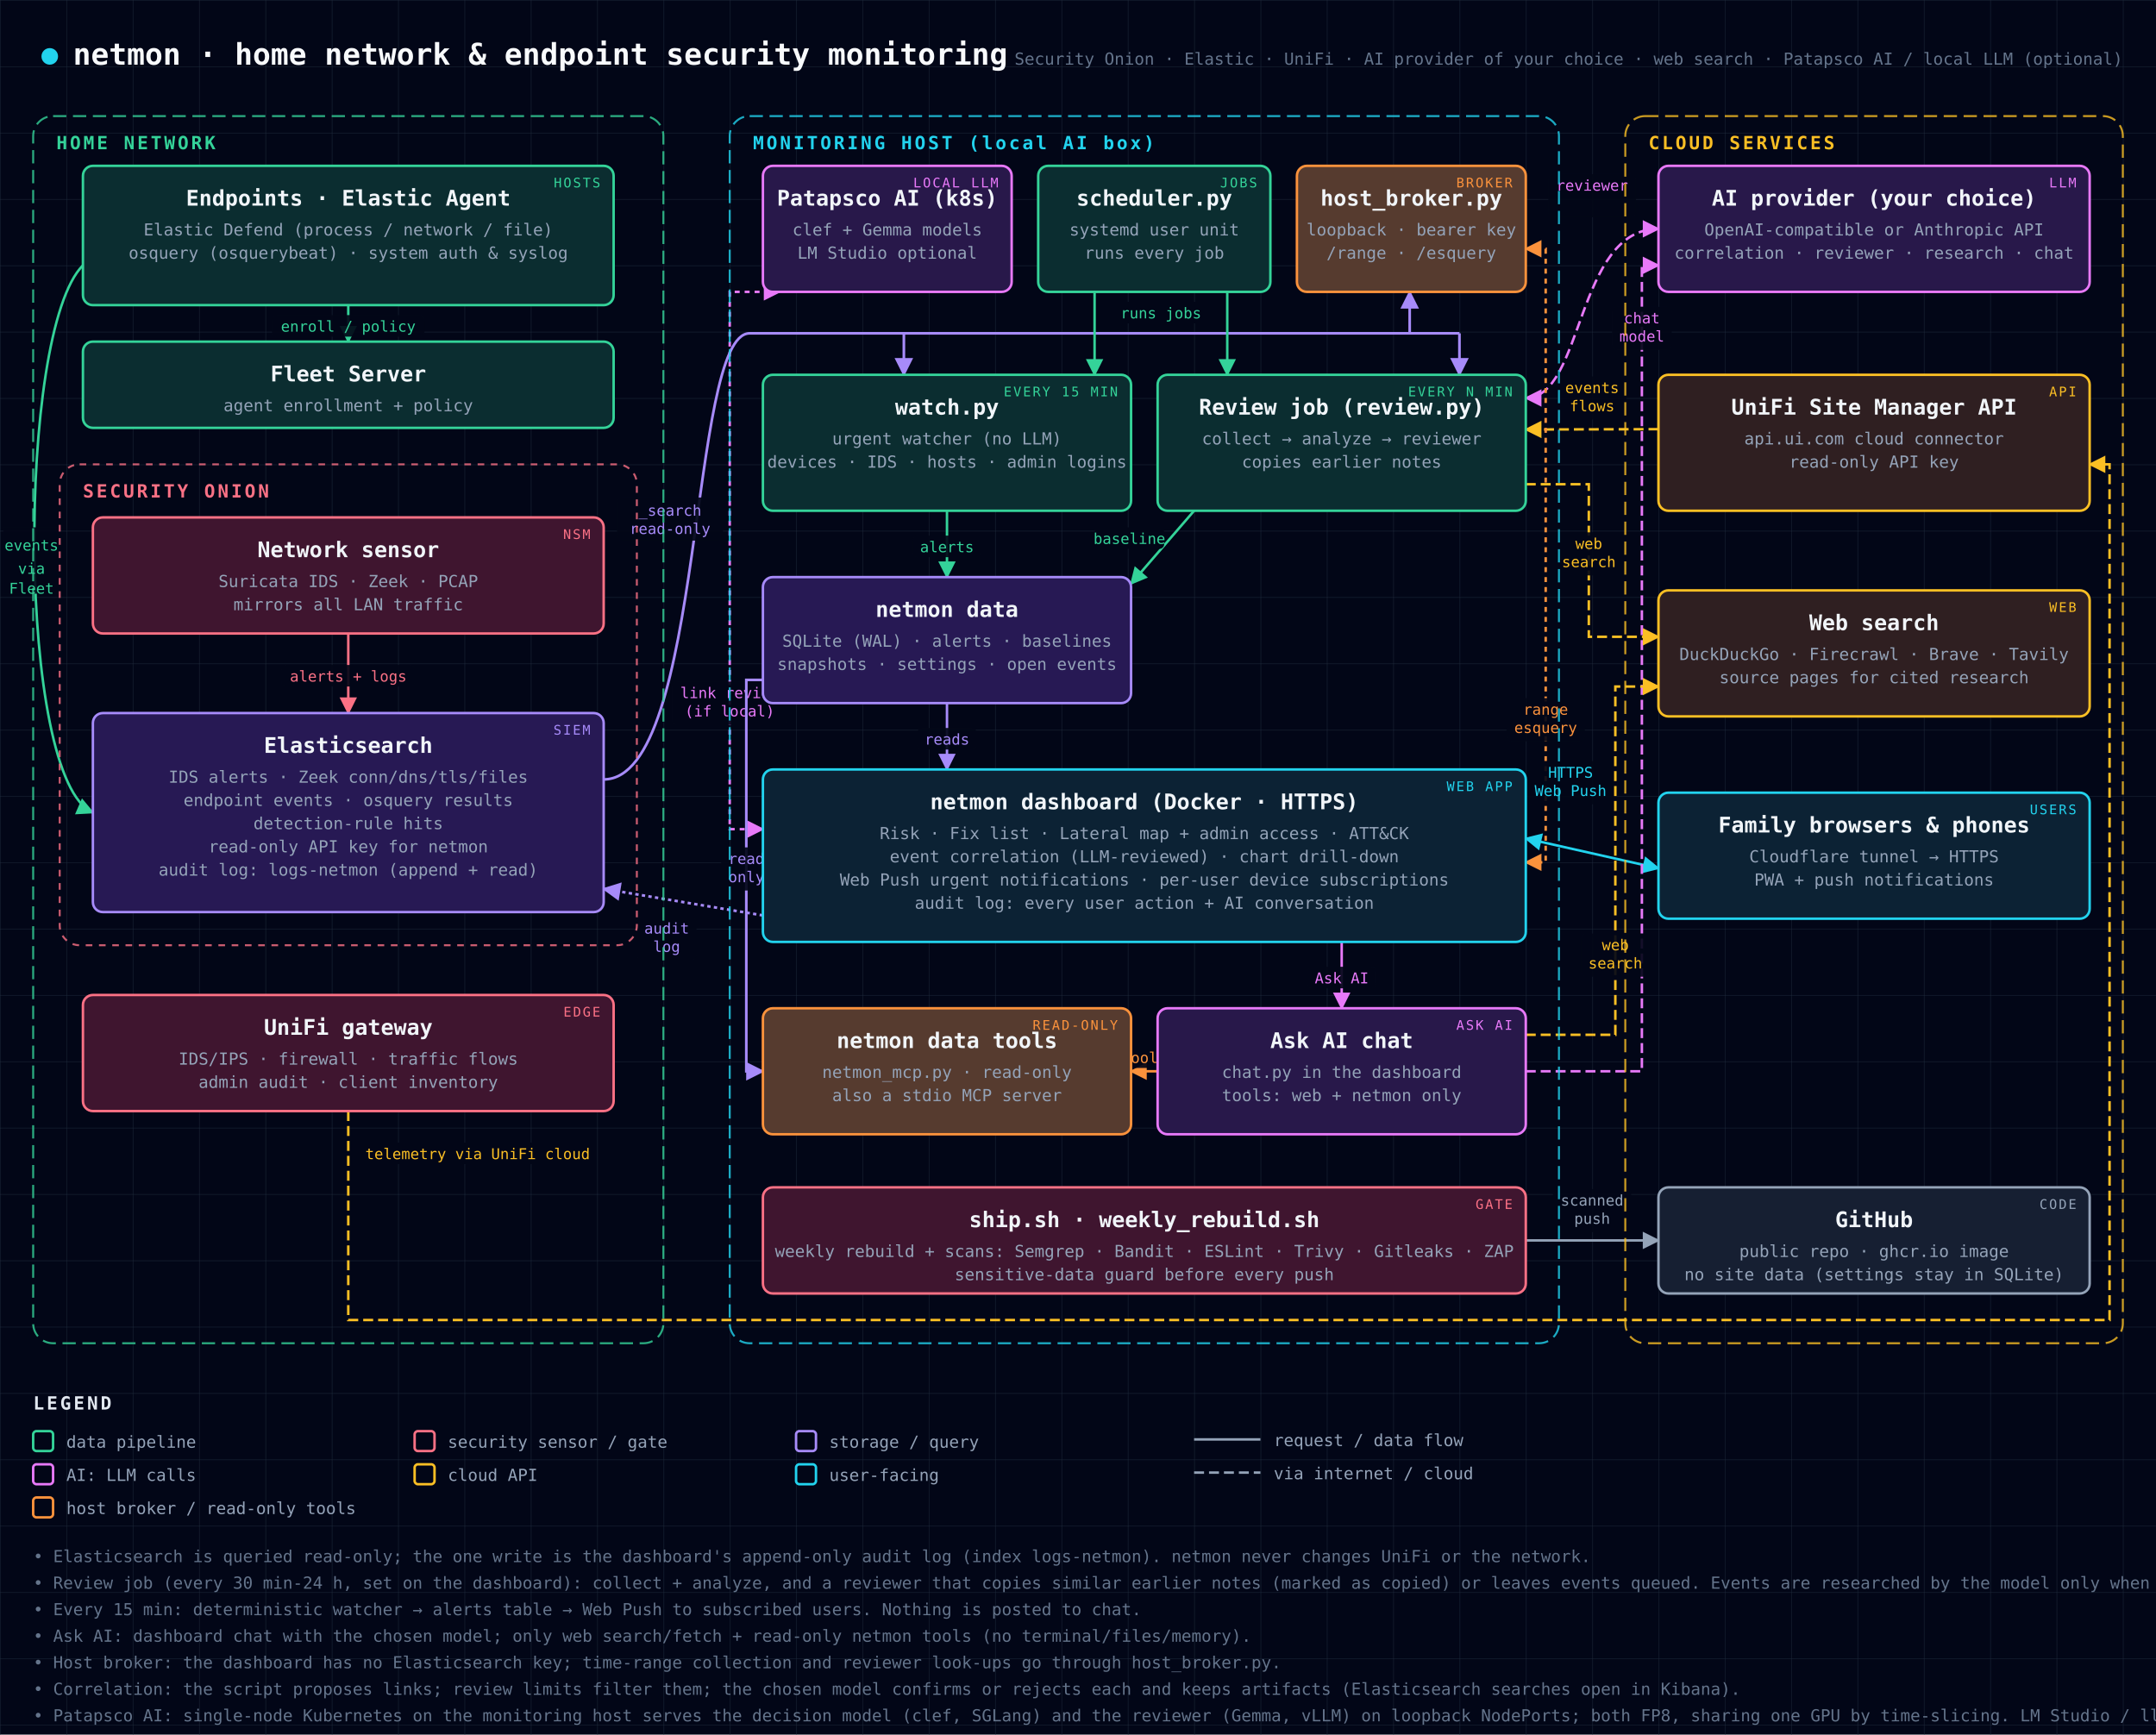
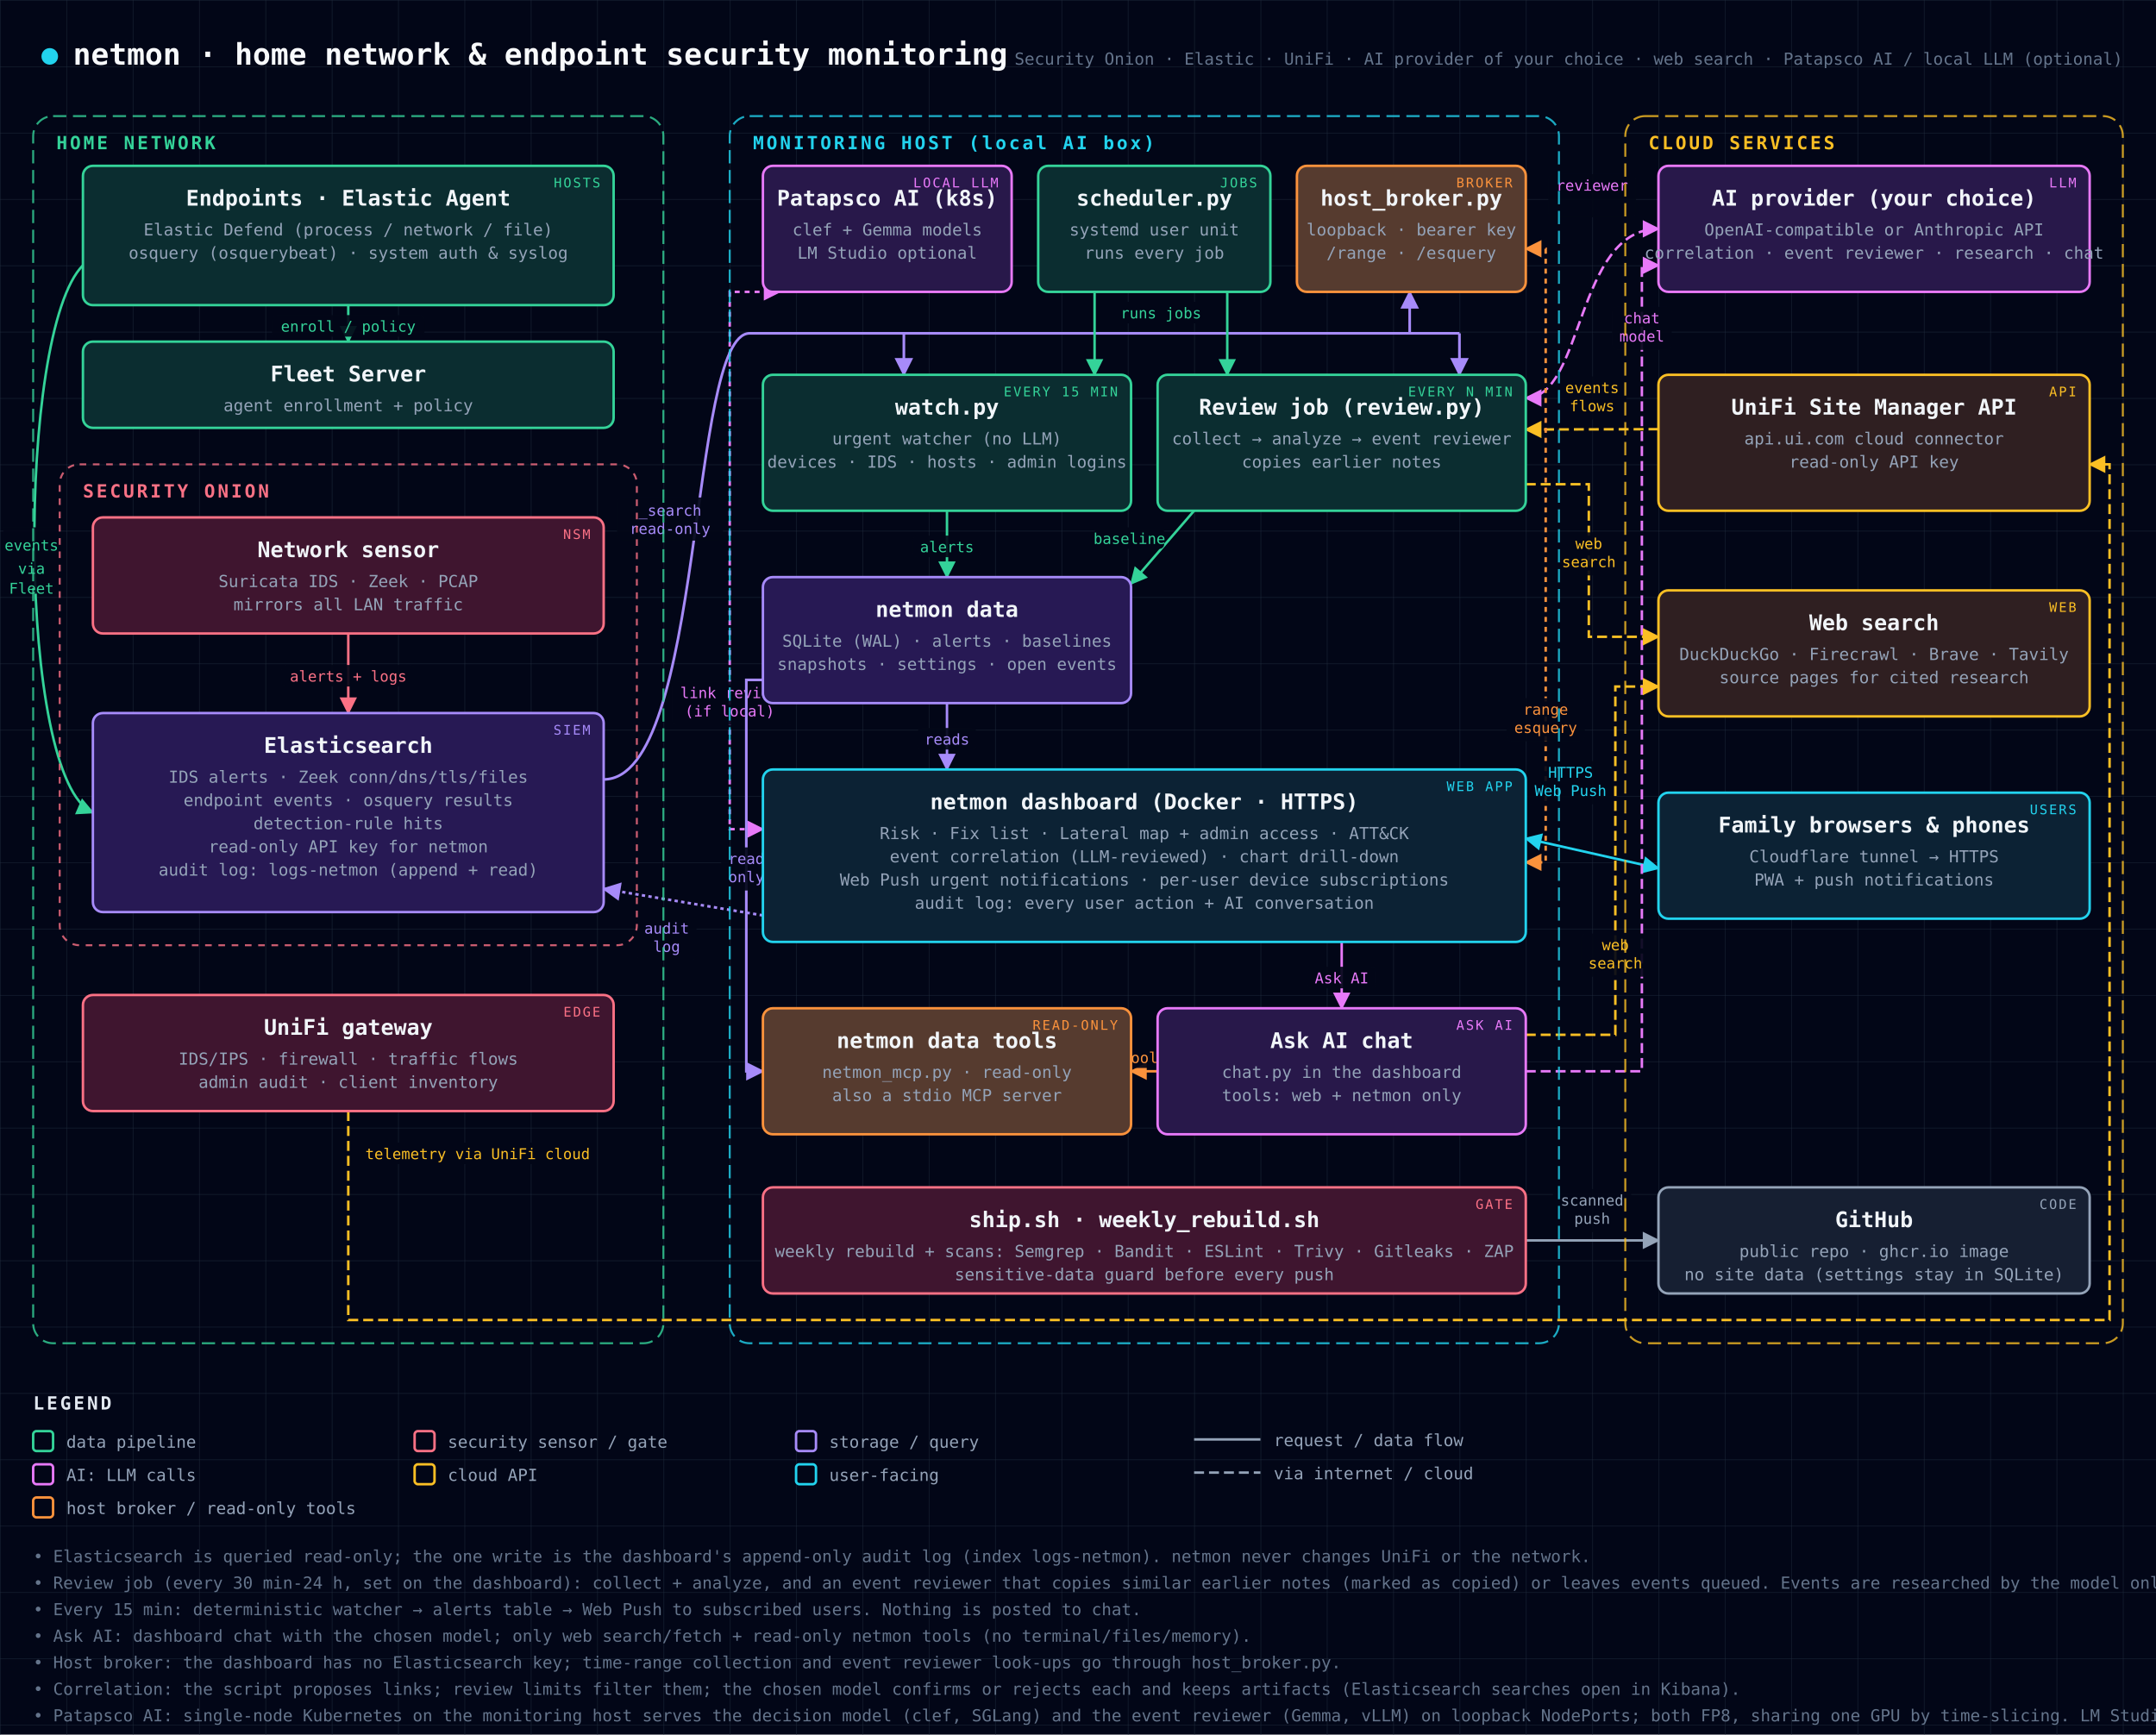
<svg xmlns="http://www.w3.org/2000/svg" viewBox="0 0 1300 1046" width="1300" height="1046" font-family="JetBrains Mono, ui-monospace, SFMono-Regular, Menlo, Consolas, monospace">
  <defs>
    <pattern id="grid" width="40" height="40" patternUnits="userSpaceOnUse">
      <path d="M 40 0 L 0 0 0 40" fill="none" stroke="#1e293b" stroke-width="0.5" />
    </pattern>
    <marker id="ah-22d3ee" viewBox="0 0 10 10" refX="9" refY="5" markerWidth="7" markerHeight="7" orient="auto-start-reverse">
      <path d="M0,0 L10,5 L0,10 z" fill="#22d3ee" />
    </marker>
    <marker id="ah-34d399" viewBox="0 0 10 10" refX="9" refY="5" markerWidth="7" markerHeight="7" orient="auto-start-reverse">
      <path d="M0,0 L10,5 L0,10 z" fill="#34d399" />
    </marker>
    <marker id="ah-64748b" viewBox="0 0 10 10" refX="9" refY="5" markerWidth="7" markerHeight="7" orient="auto-start-reverse">
      <path d="M0,0 L10,5 L0,10 z" fill="#64748b" />
    </marker>
    <marker id="ah-94a3b8" viewBox="0 0 10 10" refX="9" refY="5" markerWidth="7" markerHeight="7" orient="auto-start-reverse">
      <path d="M0,0 L10,5 L0,10 z" fill="#94a3b8" />
    </marker>
    <marker id="ah-a78bfa" viewBox="0 0 10 10" refX="9" refY="5" markerWidth="7" markerHeight="7" orient="auto-start-reverse">
      <path d="M0,0 L10,5 L0,10 z" fill="#a78bfa" />
    </marker>
    <marker id="ah-e879f9" viewBox="0 0 10 10" refX="9" refY="5" markerWidth="7" markerHeight="7" orient="auto-start-reverse">
      <path d="M0,0 L10,5 L0,10 z" fill="#e879f9" />
    </marker>
    <marker id="ah-fb7185" viewBox="0 0 10 10" refX="9" refY="5" markerWidth="7" markerHeight="7" orient="auto-start-reverse">
      <path d="M0,0 L10,5 L0,10 z" fill="#fb7185" />
    </marker>
    <marker id="ah-fb923c" viewBox="0 0 10 10" refX="9" refY="5" markerWidth="7" markerHeight="7" orient="auto-start-reverse">
      <path d="M0,0 L10,5 L0,10 z" fill="#fb923c" />
    </marker>
    <marker id="ah-fbbf24" viewBox="0 0 10 10" refX="9" refY="5" markerWidth="7" markerHeight="7" orient="auto-start-reverse">
      <path d="M0,0 L10,5 L0,10 z" fill="#fbbf24" />
    </marker>
  </defs>
  <rect width="1300" height="1046" fill="#020617" />
  <rect width="1300" height="1046" fill="url(#grid)" />
  <circle cx="30" cy="34" r="5" fill="#22d3ee" />
  <text x="44" y="39" fill="#f8fafc" font-size="18" font-weight="700">netmon · home network &amp; endpoint security monitoring</text>
  <text x="1280" y="39" text-anchor="end" fill="#64748b" font-size="10">Security Onion · Elastic · UniFi · AI provider of your choice · web search · Patapsco AI / local LLM (optional)</text>
  <path d="M210.0,184 L210.0,206" fill="none" stroke="#34d399" stroke-width="1.5" marker-end="url(#ah-34d399)" />
  <rect x="164.0" y="190.0" width="92.0" height="13" rx="3" fill="#020617" opacity="0.92" />
  <text x="210.0" y="200.0" text-anchor="middle" fill="#34d399" font-size="9">enroll / policy</text>
  <path d="M50,160 C10,200 10,470 56,490" fill="none" stroke="#34d399" stroke-width="1.5" marker-end="url(#ah-34d399)" />
  <rect x="2" y="318" width="34" height="40" fill="#020617" opacity="0.9" />
  <text x="19" y="332" text-anchor="middle" fill="#34d399" font-size="9">events</text>
  <text x="19" y="346" text-anchor="middle" fill="#34d399" font-size="9">via</text>
  <text x="19" y="358" text-anchor="middle" fill="#34d399" font-size="9">Fleet</text>
  <path d="M210.0,382 L210.0,430" fill="none" stroke="#fb7185" stroke-width="1.5" marker-end="url(#ah-fb7185)" />
  <rect x="169.6" y="401.0" width="80.8" height="13" rx="3" fill="#020617" opacity="0.92" />
  <text x="210.0" y="411.0" text-anchor="middle" fill="#fb7185" font-size="9">alerts + logs</text>
  <path d="M364,470 C425,470 415,201 452,201 L880,201" fill="none" stroke="#a78bfa" stroke-width="1.6" />
  <path d="M545,201 L545,226" fill="none" stroke="#a78bfa" stroke-width="1.6" marker-end="url(#ah-a78bfa)" />
  <path d="M880,201 L880,226" fill="none" stroke="#a78bfa" stroke-width="1.6" marker-end="url(#ah-a78bfa)" />
  <rect x="372" y="300" width="64" height="26" rx="3" fill="#020617" opacity="0.92" />
  <text x="404" y="311" text-anchor="middle" fill="#a78bfa" font-size="9">_search</text>
  <text x="404" y="322" text-anchor="middle" fill="#a78bfa" font-size="9">read-only</text>
  <path d="M210,670 L210,796 L1272,796 L1272,280 L1260,280" fill="none" stroke="#fbbf24" stroke-width="1.5" stroke-dasharray="6,3" marker-end="url(#ah-fbbf24)" />
  <rect x="222" y="689" width="132" height="13" rx="3" fill="#020617" />
  <text x="288" y="699" text-anchor="middle" fill="#fbbf24" font-size="9">telemetry via UniFi cloud</text>
  <path d="M1000,258.8 L920,259" fill="none" stroke="#fbbf24" stroke-width="1.5" marker-end="url(#ah-fbbf24)" stroke-dasharray="6,3" />
  <rect x="939.2" y="227" width="41.6" height="26" rx="3" fill="#020617" opacity="0.92" />
  <text x="960" y="237" text-anchor="middle" fill="#fbbf24" font-size="9">events</text>
  <text x="960" y="248" text-anchor="middle" fill="#fbbf24" font-size="9">flows</text>
  <path d="M920,240 C955,240 950,138 1000,138" fill="none" stroke="#e879f9" stroke-width="1.5" stroke-dasharray="6,3" marker-start="url(#ah-e879f9)" marker-end="url(#ah-e879f9)" />
  <rect x="933.6" y="105" width="52.8" height="26" rx="3" fill="#020617" opacity="0.92" />
  <text x="960" y="115" text-anchor="middle" fill="#e879f9" font-size="9">reviewer</text>
  <text x="960" y="126" text-anchor="middle" fill="#e879f9" font-size="9" />
  <path d="M660,176 L660,226" fill="none" stroke="#34d399" stroke-width="1.5" marker-end="url(#ah-34d399)" />
  <path d="M740,176 L740,226" fill="none" stroke="#34d399" stroke-width="1.5" marker-end="url(#ah-34d399)" />
  <rect x="671" y="182" width="58" height="13" rx="3" fill="#020617" />
  <text x="700" y="192" text-anchor="middle" fill="#34d399" font-size="9">runs jobs</text>
  <path d="M850,201 L850,176" fill="none" stroke="#a78bfa" stroke-width="1.6" marker-end="url(#ah-a78bfa)" />
  <path d="M920,150 L932,150 L932,520 L920,520" fill="none" stroke="#fb923c" stroke-width="1.5" stroke-dasharray="3,3" marker-start="url(#ah-fb923c)" marker-end="url(#ah-fb923c)" />
  <rect x="908.4" y="421" width="47.2" height="26" rx="3" fill="#020617" opacity="0.92" />
  <text x="932" y="431" text-anchor="middle" fill="#fb923c" font-size="9">range</text>
  <text x="932" y="442" text-anchor="middle" fill="#fb923c" font-size="9">esquery</text>
  <path d="M571.0,308 L571.0,348" fill="none" stroke="#34d399" stroke-width="1.5" marker-end="url(#ah-34d399)" />
  <rect x="550.2" y="323.0" width="41.6" height="13" rx="3" fill="#020617" opacity="0.92" />
  <text x="571.0" y="333.0" text-anchor="middle" fill="#34d399" font-size="9">alerts</text>
  <path d="M720,308 L682,352" fill="none" stroke="#34d399" stroke-width="1.5" marker-end="url(#ah-34d399)" />
  <rect x="660" y="318" width="42" height="13" rx="3" fill="#020617" />
  <text x="681" y="328" text-anchor="middle" fill="#34d399" font-size="9">baseline</text>
  <path d="M571.0,424 L571,464" fill="none" stroke="#a78bfa" stroke-width="1.5" marker-end="url(#ah-a78bfa)" />
  <rect x="553.0" y="439.0" width="36.0" height="13" rx="3" fill="#020617" opacity="0.92" />
  <text x="571.0" y="449.0" text-anchor="middle" fill="#a78bfa" font-size="9">reads</text>
  <path d="M920,505.6 L1000,523.6" fill="none" stroke="#22d3ee" stroke-width="1.5" marker-end="url(#ah-22d3ee)" marker-start="url(#ah-22d3ee)" />
  <rect x="920.6" y="459" width="52.8" height="26" rx="3" fill="#020617" opacity="0.92" />
  <text x="947" y="469" text-anchor="middle" fill="#22d3ee" font-size="9">HTTPS</text>
  <text x="947" y="480" text-anchor="middle" fill="#22d3ee" font-size="9">Web Push</text>
  <path d="M920,748.0 L1000,748.0" fill="none" stroke="#94a3b8" stroke-width="1.5" marker-end="url(#ah-94a3b8)" />
  <rect x="936.4" y="717" width="47.2" height="26" rx="3" fill="#020617" opacity="0.92" />
  <text x="960" y="727" text-anchor="middle" fill="#94a3b8" font-size="9">scanned</text>
  <text x="960" y="738" text-anchor="middle" fill="#94a3b8" font-size="9">push</text>
  <path d="M470,176 L440,176 L440,500 L460,500" fill="none" stroke="#e879f9" stroke-width="1.5" stroke-dasharray="3,3" marker-start="url(#ah-e879f9)" marker-end="url(#ah-e879f9)" />
  <rect x="405.2" y="411" width="69.6" height="26" rx="3" fill="#020617" opacity="0.92" />
  <text x="440" y="421" text-anchor="middle" fill="#e879f9" font-size="9">link review</text>
  <text x="440" y="432" text-anchor="middle" fill="#e879f9" font-size="9">(if local)</text>
  <path d="M809,568 L809,608" fill="none" stroke="#e879f9" stroke-width="1.5" marker-end="url(#ah-e879f9)" />
  <rect x="788.2" y="583.0" width="41.6" height="13" rx="3" fill="#020617" opacity="0.92" />
  <text x="809.0" y="593.0" text-anchor="middle" fill="#e879f9" font-size="9">Ask AI</text>
  <path d="M698,646.0 L682,646.0" fill="none" stroke="#fb923c" stroke-width="1.5" marker-end="url(#ah-fb923c)" />
  <rect x="672.0" y="631.0" width="36.0" height="13" rx="3" fill="#020617" opacity="0.92" />
  <text x="690.0" y="641.0" text-anchor="middle" fill="#fb923c" font-size="9">tools</text>
  <path d="M460,410 L450,410 L450,646 L460,646" fill="none" stroke="#a78bfa" stroke-width="1.6" marker-end="url(#ah-a78bfa)" />
  <rect x="434.8" y="511" width="30.4" height="26" rx="3" fill="#020617" opacity="0.92" />
  <text x="450" y="521" text-anchor="middle" fill="#a78bfa" font-size="9">read</text>
  <text x="450" y="532" text-anchor="middle" fill="#a78bfa" font-size="9">only</text>
  <path d="M920,646 L990,646 L990,160 L1000,160" fill="none" stroke="#e879f9" stroke-width="1.5" stroke-dasharray="6,3" marker-end="url(#ah-e879f9)" />
  <rect x="972.0" y="185" width="36.0" height="26" rx="3" fill="#020617" opacity="0.92" />
  <text x="990" y="195" text-anchor="middle" fill="#e879f9" font-size="9">chat</text>
  <text x="990" y="206" text-anchor="middle" fill="#e879f9" font-size="9">model</text>
  <path d="M920,292 L958,292 L958,384 L1000,384" fill="none" stroke="#fbbf24" stroke-width="1.5" stroke-dasharray="6,3" marker-end="url(#ah-fbbf24)" />
  <rect x="937.2" y="321" width="41.6" height="26" rx="3" fill="#020617" opacity="0.92" />
  <text x="958" y="331" text-anchor="middle" fill="#fbbf24" font-size="9">web</text>
  <text x="958" y="342" text-anchor="middle" fill="#fbbf24" font-size="9">search</text>
  <path d="M920,624 L974,624 L974,414 L1000,414" fill="none" stroke="#fbbf24" stroke-width="1.5" stroke-dasharray="6,3" marker-end="url(#ah-fbbf24)" />
  <rect x="953.2" y="563" width="41.6" height="26" rx="3" fill="#020617" opacity="0.92" />
  <text x="974" y="573" text-anchor="middle" fill="#fbbf24" font-size="9">web</text>
  <text x="974" y="584" text-anchor="middle" fill="#fbbf24" font-size="9">search</text>
  <path d="M460,552 L364,536" fill="none" stroke="#a78bfa" stroke-width="1.6" stroke-dasharray="2,2" marker-end="url(#ah-a78bfa)" />
  <rect x="384.0" y="553" width="36.0" height="26" rx="3" fill="#020617" opacity="0.92" />
  <text x="402" y="563" text-anchor="middle" fill="#a78bfa" font-size="9">audit</text>
  <text x="402" y="574" text-anchor="middle" fill="#a78bfa" font-size="9">log</text>
  <rect x="20" y="70" width="380" height="740" rx="12" fill="none" stroke="#34d399" stroke-width="1.2" stroke-dasharray="8,4" opacity="0.8" />
  <text x="34" y="90" fill="#34d399" font-size="11" font-weight="700" letter-spacing="1.5">HOME NETWORK</text>
  <rect x="36" y="280" width="348" height="290" rx="12" fill="none" stroke="#fb7185" stroke-width="1.2" stroke-dasharray="4,4" opacity="0.8" />
  <text x="50" y="300" fill="#fb7185" font-size="11" font-weight="700" letter-spacing="1.5">SECURITY ONION</text>
  <rect x="440" y="70" width="500" height="740" rx="12" fill="none" stroke="#22d3ee" stroke-width="1.2" stroke-dasharray="8,4" opacity="0.8" />
  <text x="454" y="90" fill="#22d3ee" font-size="11" font-weight="700" letter-spacing="1.5">MONITORING HOST (local AI box)</text>
  <rect x="980" y="70" width="300" height="740" rx="12" fill="none" stroke="#fbbf24" stroke-width="1.2" stroke-dasharray="8,4" opacity="0.8" />
  <text x="994" y="90" fill="#fbbf24" font-size="11" font-weight="700" letter-spacing="1.5">CLOUD SERVICES</text>
  <rect x="50" y="100" width="320" height="84" rx="6" fill="#0f172a" />
  <rect x="50" y="100" width="320" height="84" rx="6" fill="rgba(6,78,59,0.4)" stroke="#34d399" stroke-width="1.5" />
  <text x="210.0" y="124" text-anchor="middle" fill="#f1f5f9" font-size="13" font-weight="700">Endpoints · Elastic Agent</text>
  <text x="210.0" y="142" text-anchor="middle" fill="#94a3b8" font-size="10">Elastic Defend (process / network / file)</text>
  <text x="210.0" y="156" text-anchor="middle" fill="#94a3b8" font-size="10">osquery (osquerybeat) · system auth &amp; syslog</text>
  <text x="362" y="113" text-anchor="end" fill="#34d399" font-size="8" letter-spacing="1">HOSTS</text>
  <rect x="50" y="206" width="320" height="52" rx="6" fill="#0f172a" />
  <rect x="50" y="206" width="320" height="52" rx="6" fill="rgba(6,78,59,0.4)" stroke="#34d399" stroke-width="1.5" />
  <text x="210.0" y="230" text-anchor="middle" fill="#f1f5f9" font-size="13" font-weight="700">Fleet Server</text>
  <text x="210.0" y="248" text-anchor="middle" fill="#94a3b8" font-size="10">agent enrollment + policy</text>
  <rect x="56" y="312" width="308" height="70" rx="6" fill="#0f172a" />
  <rect x="56" y="312" width="308" height="70" rx="6" fill="rgba(136,19,55,0.4)" stroke="#fb7185" stroke-width="1.5" />
  <text x="210.0" y="336" text-anchor="middle" fill="#f1f5f9" font-size="13" font-weight="700">Network sensor</text>
  <text x="210.0" y="354" text-anchor="middle" fill="#94a3b8" font-size="10">Suricata IDS · Zeek · PCAP</text>
  <text x="210.0" y="368" text-anchor="middle" fill="#94a3b8" font-size="10">mirrors all LAN traffic</text>
  <text x="356" y="325" text-anchor="end" fill="#fb7185" font-size="8" letter-spacing="1">NSM</text>
  <rect x="56" y="430" width="308" height="120" rx="6" fill="#0f172a" />
  <rect x="56" y="430" width="308" height="120" rx="6" fill="rgba(76,29,149,0.4)" stroke="#a78bfa" stroke-width="1.5" />
  <text x="210.0" y="454" text-anchor="middle" fill="#f1f5f9" font-size="13" font-weight="700">Elasticsearch</text>
  <text x="210.0" y="472" text-anchor="middle" fill="#94a3b8" font-size="10">IDS alerts · Zeek conn/dns/tls/files</text>
  <text x="210.0" y="486" text-anchor="middle" fill="#94a3b8" font-size="10">endpoint events · osquery results</text>
  <text x="210.0" y="500" text-anchor="middle" fill="#94a3b8" font-size="10">detection-rule hits</text>
  <text x="210.0" y="514" text-anchor="middle" fill="#94a3b8" font-size="10">read-only API key for netmon</text>
  <text x="210.0" y="528" text-anchor="middle" fill="#94a3b8" font-size="10">audit log: logs-netmon (append + read)</text>
  <text x="356" y="443" text-anchor="end" fill="#a78bfa" font-size="8" letter-spacing="1">SIEM</text>
  <rect x="50" y="600" width="320" height="70" rx="6" fill="#0f172a" />
  <rect x="50" y="600" width="320" height="70" rx="6" fill="rgba(136,19,55,0.4)" stroke="#fb7185" stroke-width="1.5" />
  <text x="210.0" y="624" text-anchor="middle" fill="#f1f5f9" font-size="13" font-weight="700">UniFi gateway</text>
  <text x="210.0" y="642" text-anchor="middle" fill="#94a3b8" font-size="10">IDS/IPS · firewall · traffic flows</text>
  <text x="210.0" y="656" text-anchor="middle" fill="#94a3b8" font-size="10">admin audit · client inventory</text>
  <text x="362" y="613" text-anchor="end" fill="#fb7185" font-size="8" letter-spacing="1">EDGE</text>
  <rect x="460" y="100" width="150" height="76" rx="6" fill="#0f172a" />
  <rect x="460" y="100" width="150" height="76" rx="6" fill="rgba(88,28,135,0.35)" stroke="#e879f9" stroke-width="1.5" />
  <text x="535.0" y="124" text-anchor="middle" fill="#f1f5f9" font-size="13" font-weight="700">Patapsco AI (k8s)</text>
  <text x="535.0" y="142" text-anchor="middle" fill="#94a3b8" font-size="10">clef + Gemma models</text>
  <text x="535.0" y="156" text-anchor="middle" fill="#94a3b8" font-size="10">LM Studio optional</text>
  <text x="602" y="113" text-anchor="end" fill="#e879f9" font-size="8" letter-spacing="1">LOCAL LLM</text>
  <rect x="626" y="100" width="140" height="76" rx="6" fill="#0f172a" />
  <rect x="626" y="100" width="140" height="76" rx="6" fill="rgba(6,78,59,0.4)" stroke="#34d399" stroke-width="1.5" />
  <text x="696.0" y="124" text-anchor="middle" fill="#f1f5f9" font-size="13" font-weight="700">scheduler.py</text>
  <text x="696.0" y="142" text-anchor="middle" fill="#94a3b8" font-size="10">systemd user unit</text>
  <text x="696.0" y="156" text-anchor="middle" fill="#94a3b8" font-size="10">runs every job</text>
  <text x="758" y="113" text-anchor="end" fill="#34d399" font-size="8" letter-spacing="1">JOBS</text>
  <rect x="782" y="100" width="138" height="76" rx="6" fill="#0f172a" />
  <rect x="782" y="100" width="138" height="76" rx="6" fill="rgba(251,146,60,0.3)" stroke="#fb923c" stroke-width="1.5" />
  <text x="851.0" y="124" text-anchor="middle" fill="#f1f5f9" font-size="13" font-weight="700">host_broker.py</text>
  <text x="851.0" y="142" text-anchor="middle" fill="#94a3b8" font-size="10">loopback · bearer key</text>
  <text x="851.0" y="156" text-anchor="middle" fill="#94a3b8" font-size="10">/range · /esquery</text>
  <text x="912" y="113" text-anchor="end" fill="#fb923c" font-size="8" letter-spacing="1">BROKER</text>
  <rect x="460" y="226" width="222" height="82" rx="6" fill="#0f172a" />
  <rect x="460" y="226" width="222" height="82" rx="6" fill="rgba(6,78,59,0.4)" stroke="#34d399" stroke-width="1.5" />
  <text x="571.0" y="250" text-anchor="middle" fill="#f1f5f9" font-size="13" font-weight="700">watch.py</text>
  <text x="571.0" y="268" text-anchor="middle" fill="#94a3b8" font-size="10">urgent watcher (no LLM)</text>
  <text x="571.0" y="282" text-anchor="middle" fill="#94a3b8" font-size="10">devices · IDS · hosts · admin logins</text>
  <text x="674" y="239" text-anchor="end" fill="#34d399" font-size="8" letter-spacing="1">EVERY 15 MIN</text>
  <rect x="698" y="226" width="222" height="82" rx="6" fill="#0f172a" />
  <rect x="698" y="226" width="222" height="82" rx="6" fill="rgba(6,78,59,0.4)" stroke="#34d399" stroke-width="1.5" />
  <text x="809.0" y="250" text-anchor="middle" fill="#f1f5f9" font-size="13" font-weight="700">Review job (review.py)</text>
-   <text x="809.0" y="268" text-anchor="middle" fill="#94a3b8" font-size="10">collect → analyze → reviewer</text>
+   <text x="809.0" y="268" text-anchor="middle" fill="#94a3b8" font-size="10">collect → analyze → event reviewer</text>
  <text x="809.0" y="282" text-anchor="middle" fill="#94a3b8" font-size="10">copies earlier notes</text>
  <text x="912" y="239" text-anchor="end" fill="#34d399" font-size="8" letter-spacing="1">EVERY N MIN</text>
  <rect x="460" y="348" width="222" height="76" rx="6" fill="#0f172a" />
  <rect x="460" y="348" width="222" height="76" rx="6" fill="rgba(76,29,149,0.4)" stroke="#a78bfa" stroke-width="1.5" />
  <text x="571.0" y="372" text-anchor="middle" fill="#f1f5f9" font-size="13" font-weight="700">netmon data</text>
  <text x="571.0" y="390" text-anchor="middle" fill="#94a3b8" font-size="10">SQLite (WAL) · alerts · baselines</text>
  <text x="571.0" y="404" text-anchor="middle" fill="#94a3b8" font-size="10">snapshots · settings · open events</text>
  <rect x="460" y="464" width="460" height="104" rx="6" fill="#0f172a" />
  <rect x="460" y="464" width="460" height="104" rx="6" fill="rgba(8,51,68,0.4)" stroke="#22d3ee" stroke-width="1.5" />
  <text x="690.0" y="488" text-anchor="middle" fill="#f1f5f9" font-size="13" font-weight="700">netmon dashboard  (Docker · HTTPS)</text>
  <text x="690.0" y="506" text-anchor="middle" fill="#94a3b8" font-size="10">Risk · Fix list · Lateral map + admin access · ATT&amp;CK</text>
  <text x="690.0" y="520" text-anchor="middle" fill="#94a3b8" font-size="10">event correlation (LLM-reviewed) · chart drill-down</text>
  <text x="690.0" y="534" text-anchor="middle" fill="#94a3b8" font-size="10">Web Push urgent notifications · per-user device subscriptions</text>
  <text x="690.0" y="548" text-anchor="middle" fill="#94a3b8" font-size="10">audit log: every user action + AI conversation</text>
  <text x="912" y="477" text-anchor="end" fill="#22d3ee" font-size="8" letter-spacing="1">WEB APP</text>
  <rect x="460" y="608" width="222" height="76" rx="6" fill="#0f172a" />
  <rect x="460" y="608" width="222" height="76" rx="6" fill="rgba(251,146,60,0.3)" stroke="#fb923c" stroke-width="1.5" />
  <text x="571.0" y="632" text-anchor="middle" fill="#f1f5f9" font-size="13" font-weight="700">netmon data tools</text>
  <text x="571.0" y="650" text-anchor="middle" fill="#94a3b8" font-size="10">netmon_mcp.py · read-only</text>
  <text x="571.0" y="664" text-anchor="middle" fill="#94a3b8" font-size="10">also a stdio MCP server</text>
  <text x="674" y="621" text-anchor="end" fill="#fb923c" font-size="8" letter-spacing="1">READ-ONLY</text>
  <rect x="698" y="608" width="222" height="76" rx="6" fill="#0f172a" />
  <rect x="698" y="608" width="222" height="76" rx="6" fill="rgba(88,28,135,0.35)" stroke="#e879f9" stroke-width="1.5" />
  <text x="809.0" y="632" text-anchor="middle" fill="#f1f5f9" font-size="13" font-weight="700">Ask AI chat</text>
  <text x="809.0" y="650" text-anchor="middle" fill="#94a3b8" font-size="10">chat.py in the dashboard</text>
  <text x="809.0" y="664" text-anchor="middle" fill="#94a3b8" font-size="10">tools: web + netmon only</text>
  <text x="912" y="621" text-anchor="end" fill="#e879f9" font-size="8" letter-spacing="1">ASK AI</text>
  <rect x="460" y="716" width="460" height="64" rx="6" fill="#0f172a" />
  <rect x="460" y="716" width="460" height="64" rx="6" fill="rgba(136,19,55,0.4)" stroke="#fb7185" stroke-width="1.5" />
  <text x="690.0" y="740" text-anchor="middle" fill="#f1f5f9" font-size="13" font-weight="700">ship.sh · weekly_rebuild.sh</text>
  <text x="690.0" y="758" text-anchor="middle" fill="#94a3b8" font-size="10">weekly rebuild + scans: Semgrep · Bandit · ESLint · Trivy · Gitleaks · ZAP</text>
  <text x="690.0" y="772" text-anchor="middle" fill="#94a3b8" font-size="10">sensitive-data guard before every push</text>
  <text x="912" y="729" text-anchor="end" fill="#fb7185" font-size="8" letter-spacing="1">GATE</text>
  <rect x="1000" y="100" width="260" height="76" rx="6" fill="#0f172a" />
  <rect x="1000" y="100" width="260" height="76" rx="6" fill="rgba(88,28,135,0.35)" stroke="#e879f9" stroke-width="1.5" />
  <text x="1130.0" y="124" text-anchor="middle" fill="#f1f5f9" font-size="13" font-weight="700">AI provider (your choice)</text>
  <text x="1130.0" y="142" text-anchor="middle" fill="#94a3b8" font-size="10">OpenAI-compatible or Anthropic API</text>
-   <text x="1130.0" y="156" text-anchor="middle" fill="#94a3b8" font-size="10">correlation · reviewer · research · chat</text>
+   <text x="1130.0" y="156" text-anchor="middle" fill="#94a3b8" font-size="10">correlation · event reviewer · research · chat</text>
  <text x="1252" y="113" text-anchor="end" fill="#e879f9" font-size="8" letter-spacing="1">LLM</text>
  <rect x="1000" y="226" width="260" height="82" rx="6" fill="#0f172a" />
  <rect x="1000" y="226" width="260" height="82" rx="6" fill="rgba(120,53,15,0.3)" stroke="#fbbf24" stroke-width="1.5" />
  <text x="1130.0" y="250" text-anchor="middle" fill="#f1f5f9" font-size="13" font-weight="700">UniFi Site Manager API</text>
  <text x="1130.0" y="268" text-anchor="middle" fill="#94a3b8" font-size="10">api.ui.com cloud connector</text>
  <text x="1130.0" y="282" text-anchor="middle" fill="#94a3b8" font-size="10">read-only API key</text>
  <text x="1252" y="239" text-anchor="end" fill="#fbbf24" font-size="8" letter-spacing="1">API</text>
  <rect x="1000" y="356" width="260" height="76" rx="6" fill="#0f172a" />
  <rect x="1000" y="356" width="260" height="76" rx="6" fill="rgba(120,53,15,0.3)" stroke="#fbbf24" stroke-width="1.5" />
  <text x="1130.0" y="380" text-anchor="middle" fill="#f1f5f9" font-size="13" font-weight="700">Web search</text>
  <text x="1130.0" y="398" text-anchor="middle" fill="#94a3b8" font-size="10">DuckDuckGo · Firecrawl · Brave · Tavily</text>
  <text x="1130.0" y="412" text-anchor="middle" fill="#94a3b8" font-size="10">source pages for cited research</text>
  <text x="1252" y="369" text-anchor="end" fill="#fbbf24" font-size="8" letter-spacing="1">WEB</text>
  <rect x="1000" y="478" width="260" height="76" rx="6" fill="#0f172a" />
  <rect x="1000" y="478" width="260" height="76" rx="6" fill="rgba(8,51,68,0.4)" stroke="#22d3ee" stroke-width="1.5" />
  <text x="1130.0" y="502" text-anchor="middle" fill="#f1f5f9" font-size="13" font-weight="700">Family browsers &amp; phones</text>
  <text x="1130.0" y="520" text-anchor="middle" fill="#94a3b8" font-size="10">Cloudflare tunnel → HTTPS</text>
  <text x="1130.0" y="534" text-anchor="middle" fill="#94a3b8" font-size="10">PWA + push notifications</text>
  <text x="1252" y="491" text-anchor="end" fill="#22d3ee" font-size="8" letter-spacing="1">USERS</text>
  <rect x="1000" y="716" width="260" height="64" rx="6" fill="#0f172a" />
  <rect x="1000" y="716" width="260" height="64" rx="6" fill="rgba(30,41,59,0.5)" stroke="#94a3b8" stroke-width="1.5" />
  <text x="1130.0" y="740" text-anchor="middle" fill="#f1f5f9" font-size="13" font-weight="700">GitHub</text>
  <text x="1130.0" y="758" text-anchor="middle" fill="#94a3b8" font-size="10">public repo · ghcr.io image</text>
  <text x="1130.0" y="772" text-anchor="middle" fill="#94a3b8" font-size="10">no site data (settings stay in SQLite)</text>
  <text x="1252" y="729" text-anchor="end" fill="#94a3b8" font-size="8" letter-spacing="1">CODE</text>
  <text x="20" y="850" fill="#e2e8f0" font-size="11" font-weight="700" letter-spacing="1.5">LEGEND</text>
  <rect x="20" y="863" width="12" height="12" rx="2" fill="none" stroke="#34d399" stroke-width="1.5" />
  <text x="40" y="873" fill="#94a3b8" font-size="10">data pipeline</text>
  <rect x="250" y="863" width="12" height="12" rx="2" fill="none" stroke="#fb7185" stroke-width="1.5" />
  <text x="270" y="873" fill="#94a3b8" font-size="10">security sensor / gate</text>
  <rect x="480" y="863" width="12" height="12" rx="2" fill="none" stroke="#a78bfa" stroke-width="1.5" />
  <text x="500" y="873" fill="#94a3b8" font-size="10">storage / query</text>
  <rect x="20" y="883" width="12" height="12" rx="2" fill="none" stroke="#e879f9" stroke-width="1.5" />
  <text x="40" y="893" fill="#94a3b8" font-size="10">AI: LLM calls</text>
  <rect x="250" y="883" width="12" height="12" rx="2" fill="none" stroke="#fbbf24" stroke-width="1.5" />
  <text x="270" y="893" fill="#94a3b8" font-size="10">cloud API</text>
  <rect x="480" y="883" width="12" height="12" rx="2" fill="none" stroke="#22d3ee" stroke-width="1.5" />
  <text x="500" y="893" fill="#94a3b8" font-size="10">user-facing</text>
  <rect x="20" y="903" width="12" height="12" rx="2" fill="none" stroke="#fb923c" stroke-width="1.5" />
  <text x="40" y="913" fill="#94a3b8" font-size="10">host broker / read-only tools</text>
  <line x1="720" y1="868" x2="760" y2="868" stroke="#94a3b8" stroke-width="1.5" />
  <text x="768" y="872" fill="#94a3b8" font-size="10">request / data flow</text>
  <line x1="720" y1="888" x2="760" y2="888" stroke="#94a3b8" stroke-width="1.5" stroke-dasharray="6,3" />
  <text x="768" y="892" fill="#94a3b8" font-size="10">via internet / cloud</text>
  <text x="20" y="942" fill="#64748b" font-size="10">• Elasticsearch is queried read-only; the one write is the dashboard's append-only audit log (index logs-netmon). netmon never changes UniFi or the network.</text>
-   <text x="20" y="958" fill="#64748b" font-size="10">• Review job (every 30 min-24 h, set on the dashboard): collect + analyze, and a reviewer that copies similar earlier notes (marked as copied) or leaves events queued. Events are researched by the model only when a person clicks Send to research.</text>
+   <text x="20" y="958" fill="#64748b" font-size="10">• Review job (every 30 min-24 h, set on the dashboard): collect + analyze, and an event reviewer that copies similar earlier notes (marked as copied) or leaves events queued. Events are researched by the model only when a person clicks Send to research.</text>
  <text x="20" y="974" fill="#64748b" font-size="10">• Every 15 min: deterministic watcher → alerts table → Web Push to subscribed users. Nothing is posted to chat.</text>
  <text x="20" y="990" fill="#64748b" font-size="10">• Ask AI: dashboard chat with the chosen model; only web search/fetch + read-only netmon tools (no terminal/files/memory).</text>
-   <text x="20" y="1006" fill="#64748b" font-size="10">• Host broker: the dashboard has no Elasticsearch key; time-range collection and reviewer look-ups go through host_broker.py.</text>
+   <text x="20" y="1006" fill="#64748b" font-size="10">• Host broker: the dashboard has no Elasticsearch key; time-range collection and event reviewer look-ups go through host_broker.py.</text>
  <text x="20" y="1022" fill="#64748b" font-size="10">• Correlation: the script proposes links; review limits filter them; the chosen model confirms or rejects each and keeps artifacts (Elasticsearch searches open in Kibana).</text>
-   <text x="20" y="1038" fill="#64748b" font-size="10">• Patapsco AI: single-node Kubernetes on the monitoring host serves the decision model (clef, SGLang) and the reviewer (Gemma, vLLM) on loopback NodePorts; both FP8, sharing one GPU by time-slicing. LM Studio / llama.cpp remains a selectable backend.</text>
+   <text x="20" y="1038" fill="#64748b" font-size="10">• Patapsco AI: single-node Kubernetes on the monitoring host serves the decision model (clef, SGLang) and the event reviewer (Gemma, vLLM) on loopback NodePorts; both FP8, sharing one GPU by time-slicing. LM Studio / llama.cpp remains a selectable backend.</text>
  <text x="20" y="1054" fill="#64748b" font-size="10">• Audit log: every user action and every app ↔ LLM conversation (prompt, answer, model, tokens) → logs-netmon; More → Audit log (admins).</text>
</svg>
